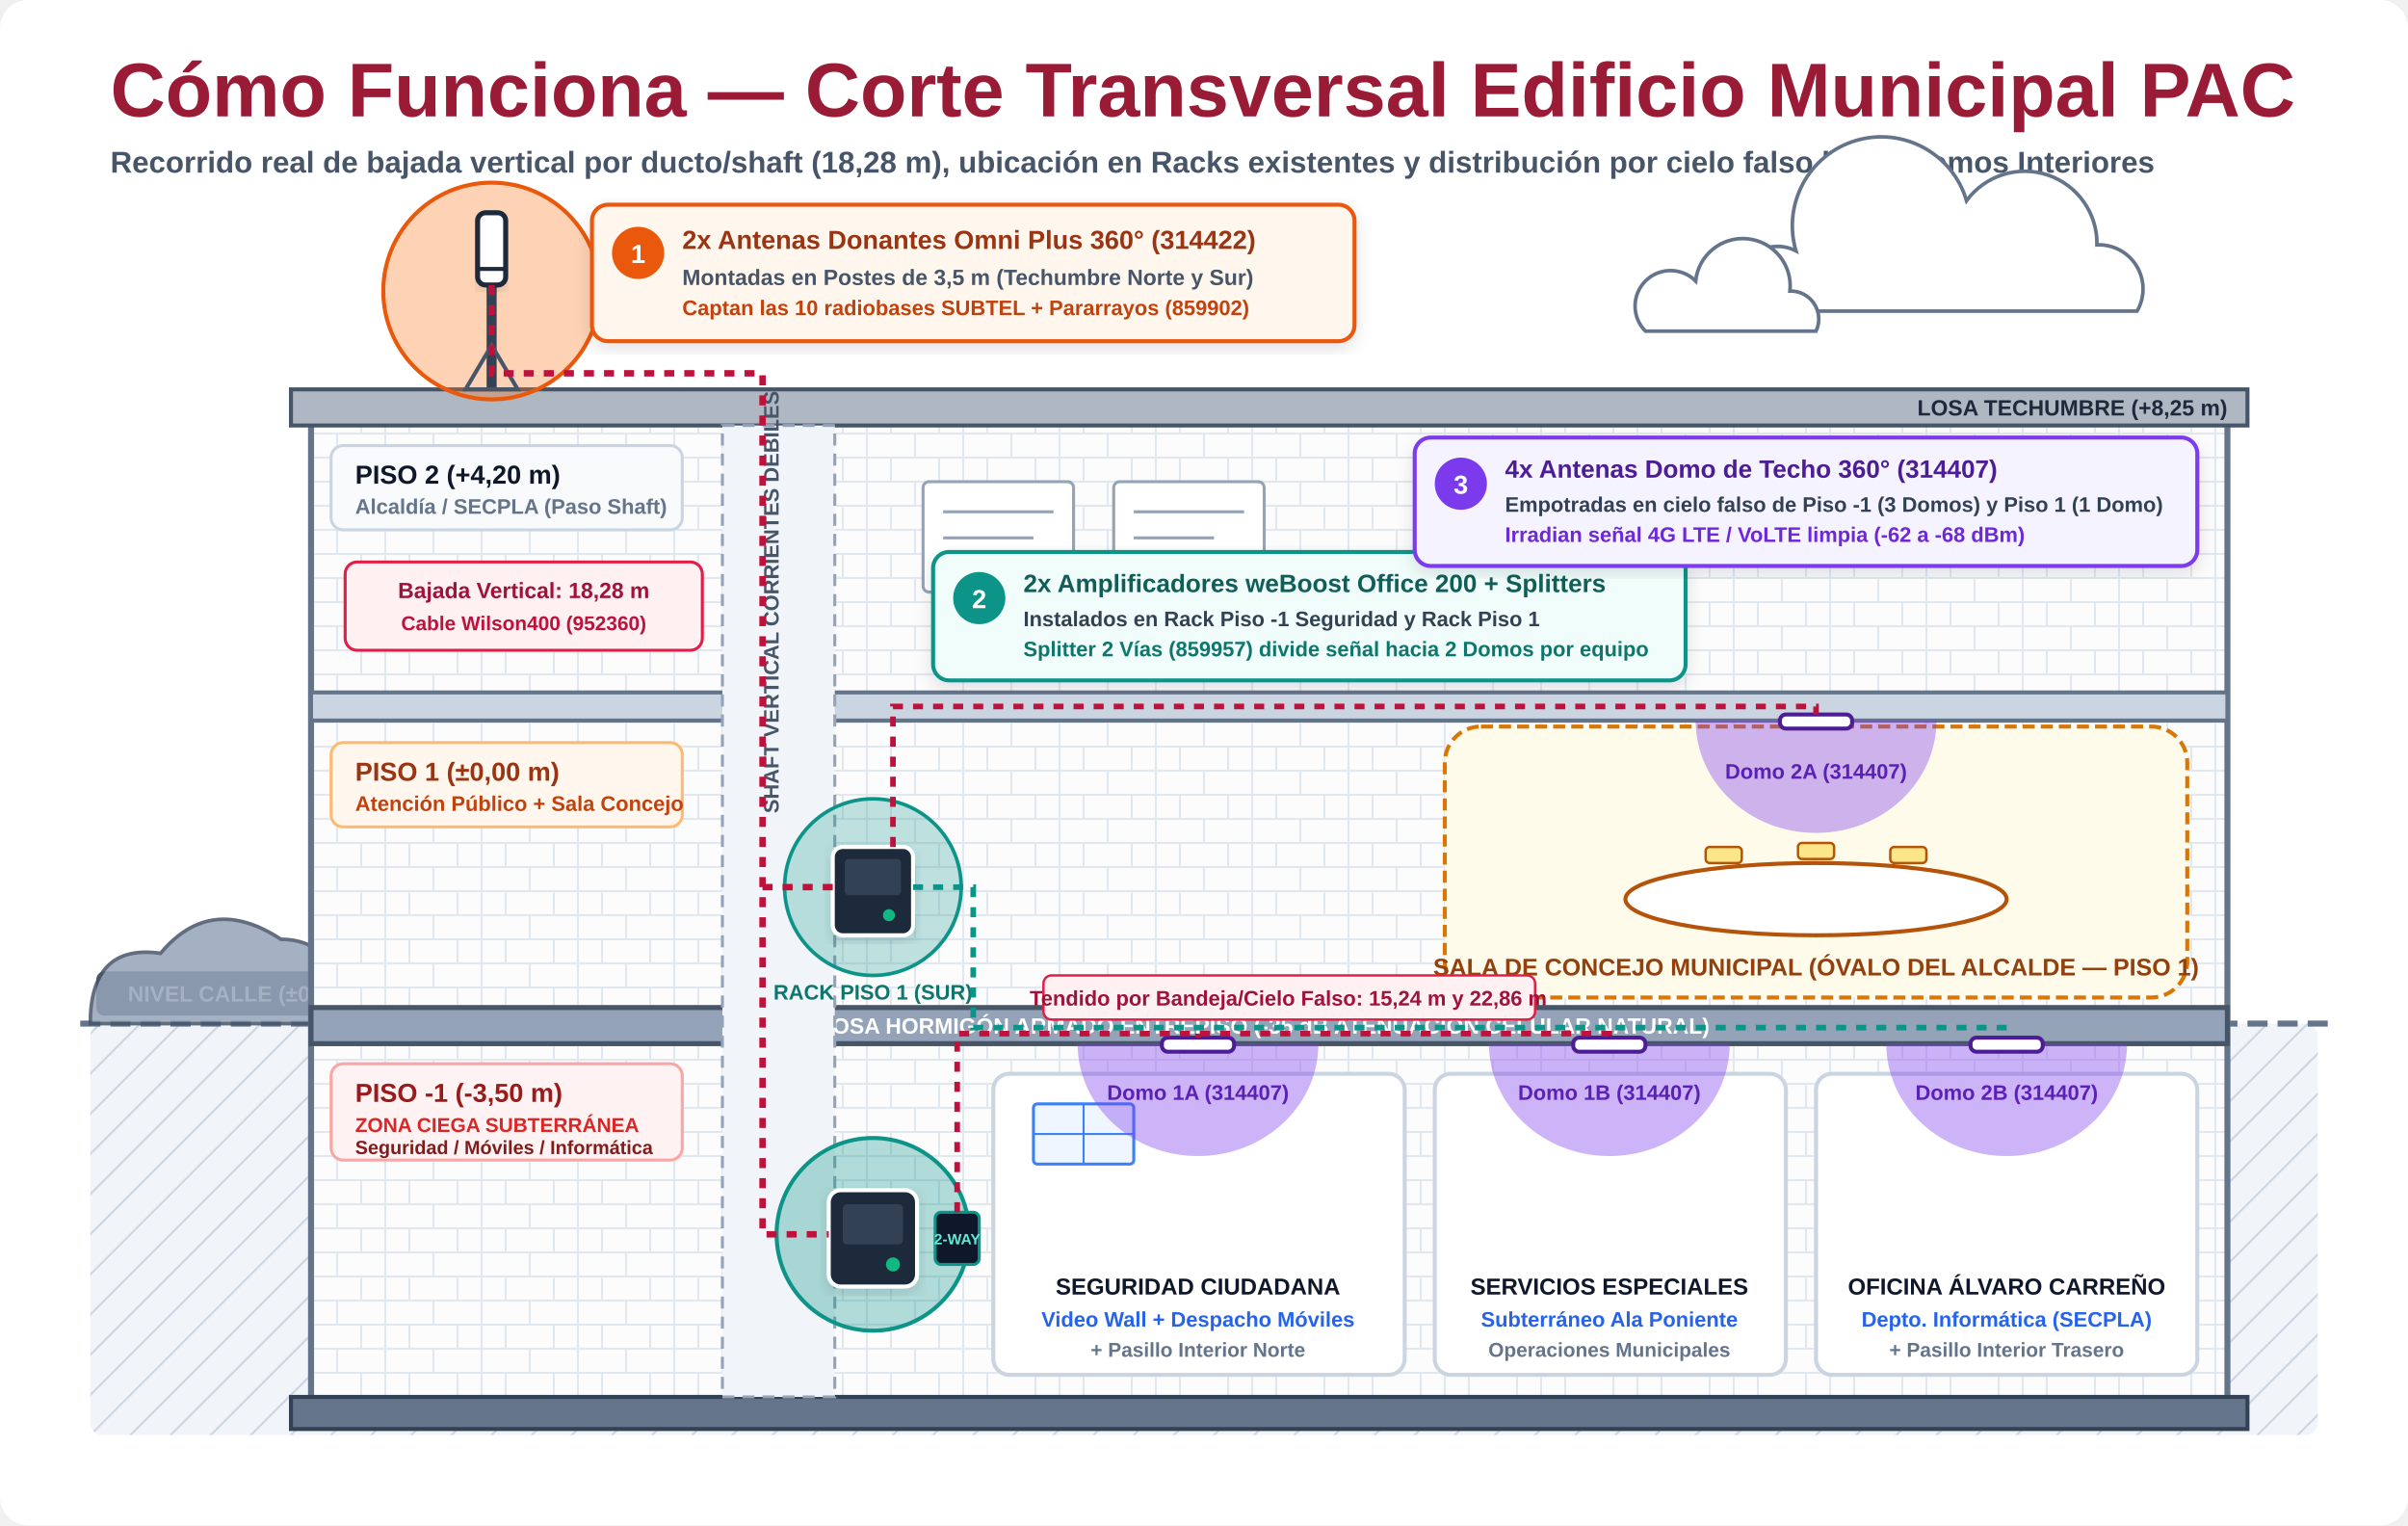
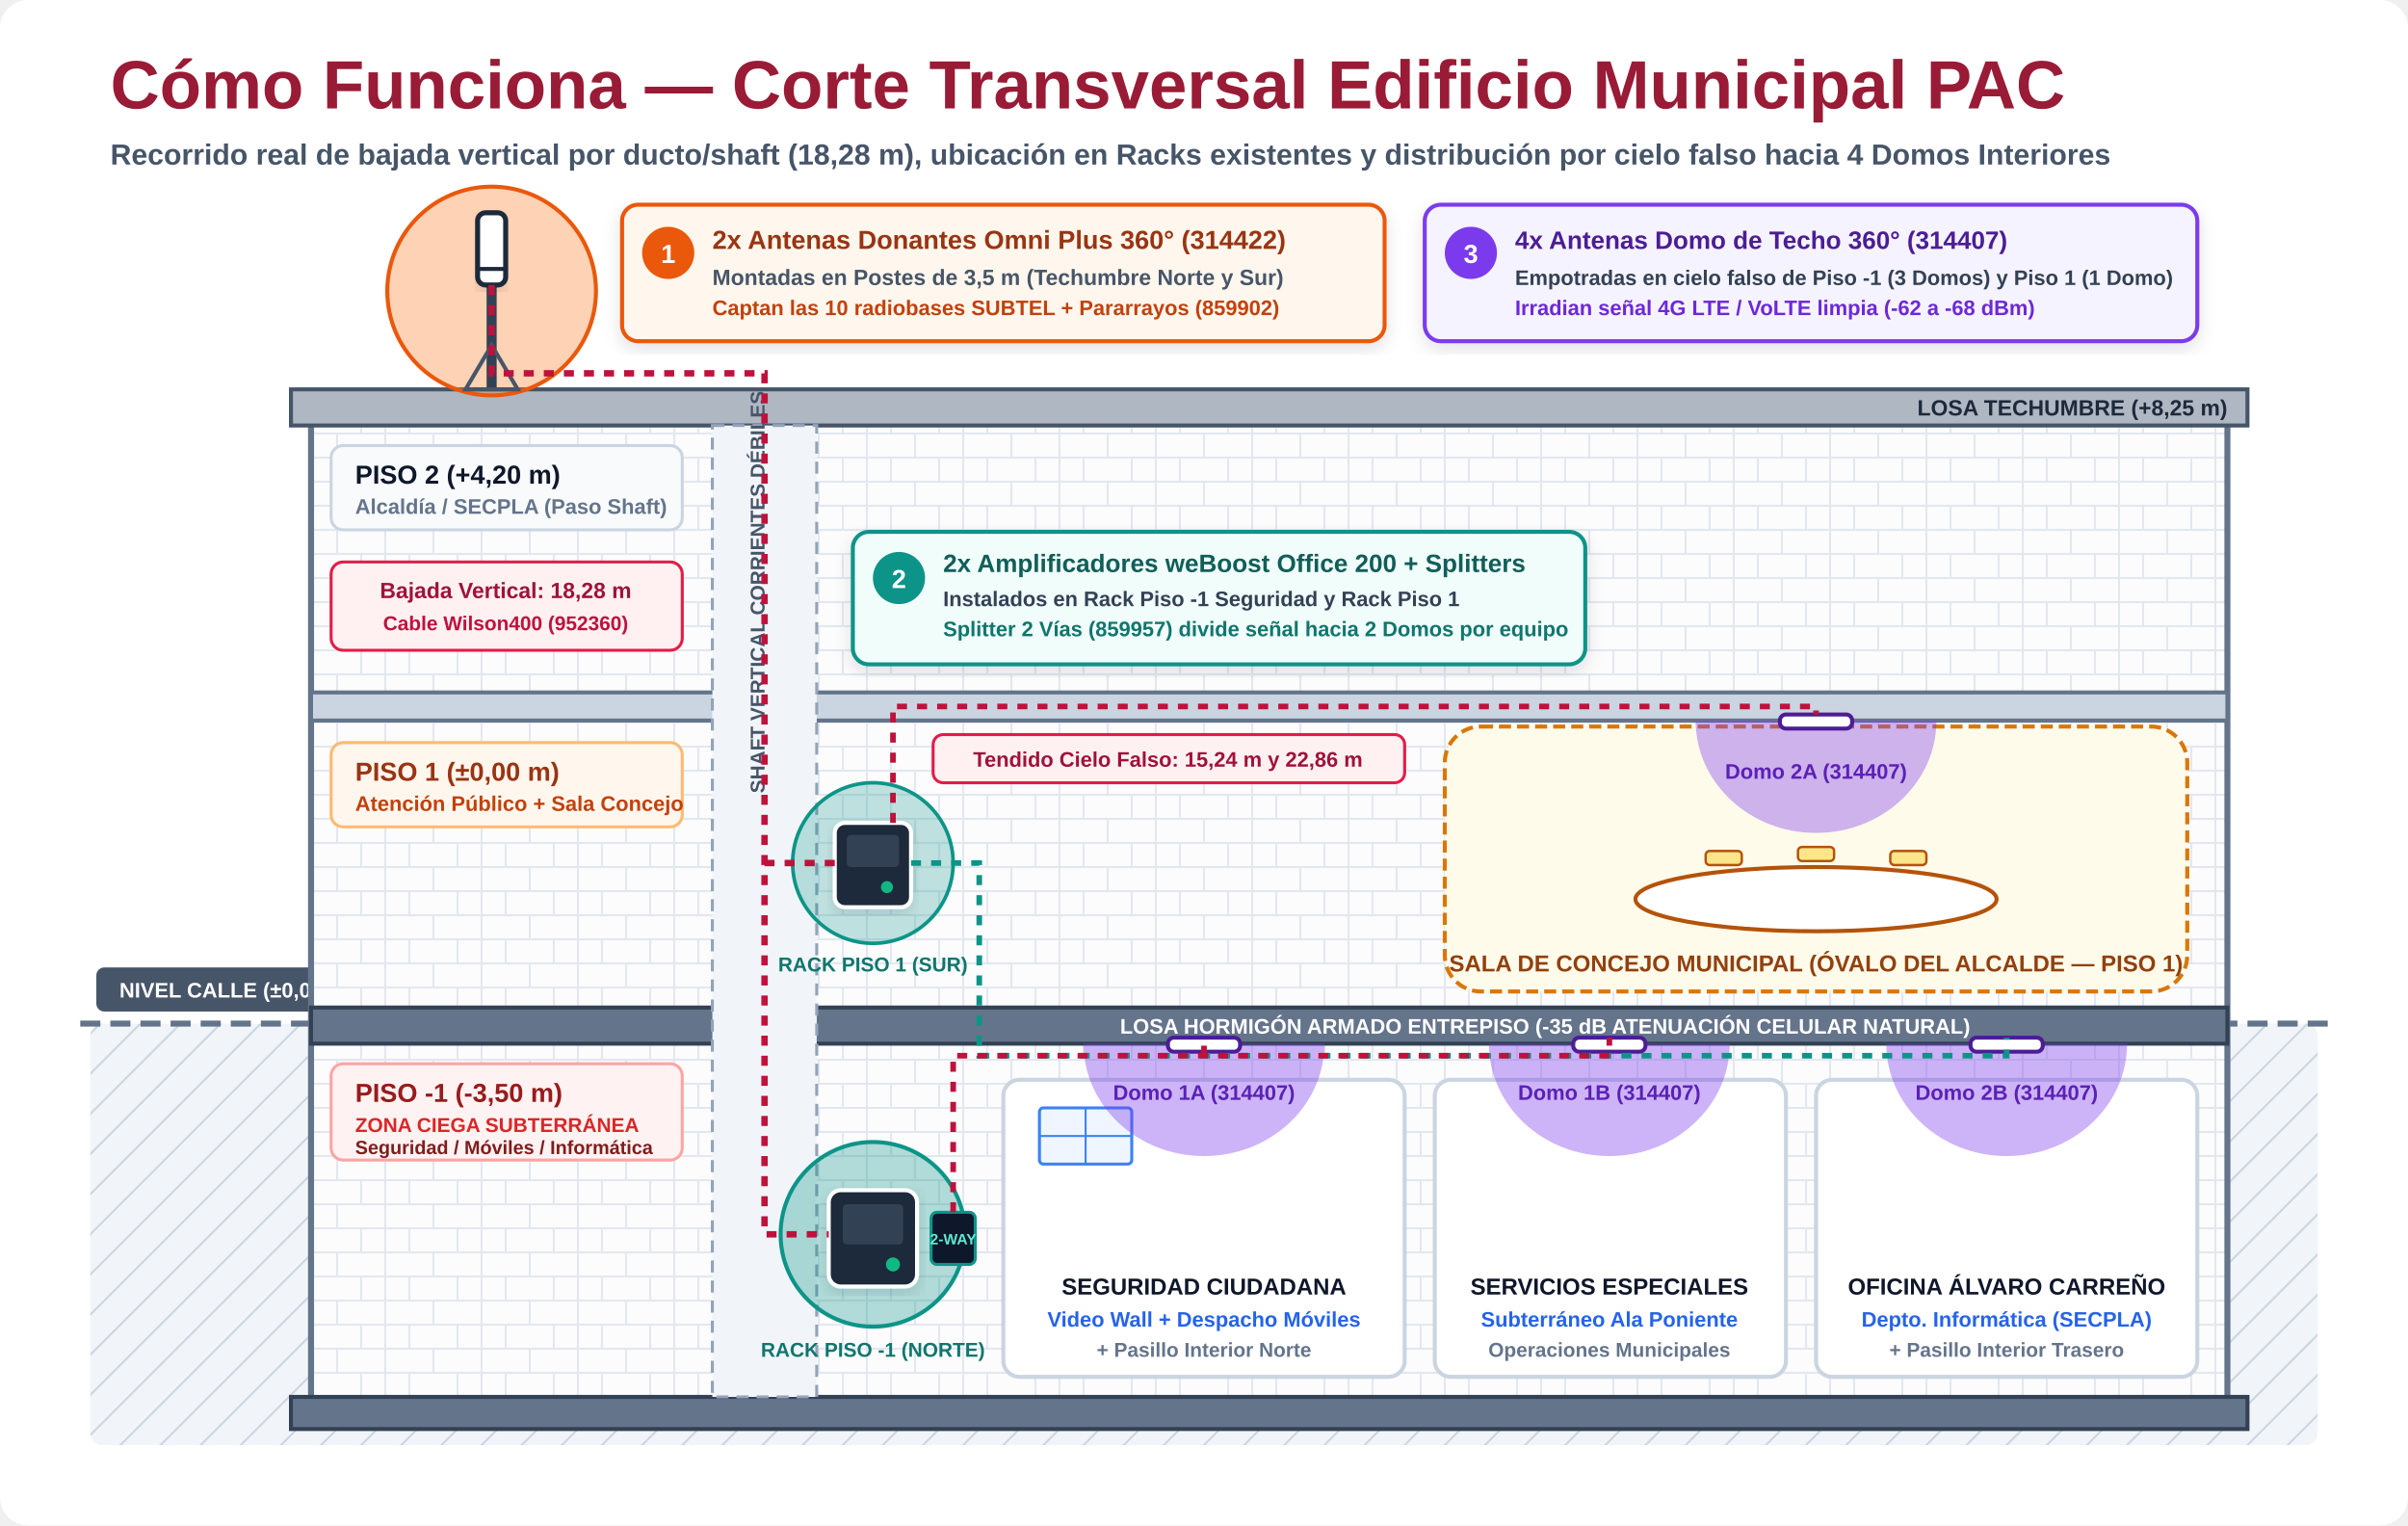
<svg xmlns="http://www.w3.org/2000/svg" viewBox="0 0 1200 760" width="100%" height="100%">
  <defs>
    <pattern id="wallBrick" width="48" height="24" patternUnits="userSpaceOnUse">
      <rect width="48" height="24" fill="#fcfcfd" />
      <path d="M0 0h48v24H0z" fill="none" stroke="#e2e8f0" stroke-width="1" />
      <path d="M24 0v12M0 12h48M12 12v12M36 12v12" stroke="#e2e8f0" stroke-width="1" />
    </pattern>
    <pattern id="subSoil" width="20" height="20" patternUnits="userSpaceOnUse">
      <rect width="20" height="20" fill="#f1f5f9" />
      <path d="M0 20L20 0M-5 5L5 -5M15 25L25 15" stroke="#cbd5e1" stroke-width="1" />
    </pattern>
    <filter id="softShadow" x="-10%" y="-10%" width="120%" height="120%">
      <feDropShadow dx="0" dy="3" stdDeviation="4" flood-color="#0f172a" flood-opacity="0.12" />
    </filter>
  </defs>
  <rect width="1200" height="760" fill="#ffffff" rx="14" />
-   <text x="55" y="58" font-family="'Plus Jakarta Sans', 'Segoe UI', Arial, sans-serif" font-size="38" font-weight="700" fill="#991b36">Cómo Funciona — Corte Transversal Edificio Municipal PAC</text>
-   <text x="55" y="86" font-family="'Plus Jakarta Sans', 'Segoe UI', Arial, sans-serif" font-size="15" font-weight="600" fill="#475569">Recorrido real de bajada vertical por ducto/shaft (18,28 m), ubicación en Racks existentes y distribución por cielo falso hacia Domos Interiores</text>
-   <g stroke="#64748b" stroke-width="1.8" fill="#ffffff">
-     <path d="M870 155 H1065 A22 22 0 0 0 1045 122 A36 36 0 0 0 980 100 A44 44 0 0 0 895 125 A20 20 0 0 0 870 155 Z" />
-     <path d="M820 165 H905 A14 14 0 0 0 892 145 A22 22 0 0 0 845 140 A15 15 0 0 0 820 165 Z" />
-   </g>
-   <rect x="45" y="510" width="1110" height="205" fill="url(#subSoil)" rx="6" />
+   <text x="55" y="54" font-family="'Plus Jakarta Sans', 'Segoe UI', Arial, sans-serif" font-size="34" font-weight="800" fill="#991b36">Cómo Funciona — Corte Transversal Edificio Municipal PAC</text>
+   <text x="55" y="82" font-family="'Plus Jakarta Sans', 'Segoe UI', Arial, sans-serif" font-size="14.5" font-weight="600" fill="#475569">Recorrido real de bajada vertical por ducto/shaft (18,28 m), ubicación en Racks existentes y distribución por cielo falso hacia 4 Domos Interiores</text>
+   <rect x="45" y="510" width="1110" height="210" fill="url(#subSoil)" rx="6" />
  <line x1="40" y1="510" x2="1160" y2="510" stroke="#64748b" stroke-width="3" stroke-dasharray="10,5" />
-   <rect x="48" y="484" width="155" height="22" rx="4" fill="#475569" />
-   <text x="125" y="499" text-anchor="middle" font-family="Arial, sans-serif" font-size="11" font-weight="700" fill="#ffffff">NIVEL CALLE (±0,00 m)</text>
-   <g fill="#94a3b8" stroke="#475569" stroke-width="1.8">
-     <path d="M45 510 Q45 470 80 475 Q105 445 140 468 Q170 468 175 510 Z" opacity="0.85" />
-   </g>
+   <rect x="48" y="482" width="140" height="22" rx="4" fill="#475569" />
+   <text x="118" y="497" text-anchor="middle" font-family="Arial, sans-serif" font-size="10.5" font-weight="700" fill="#ffffff">NIVEL CALLE (±0,00 m)</text>
  <rect x="155" y="210" width="955" height="490" fill="url(#wallBrick)" stroke="#64748b" stroke-width="3" />
  <rect x="145" y="194" width="975" height="18" fill="#aeb7c2" stroke="#475569" stroke-width="2" />
  <text x="1110" y="207" text-anchor="end" font-family="Arial, sans-serif" font-size="11" font-weight="800" fill="#1e293b">LOSA TECHUMBRE (+8,25 m)</text>
  <rect x="155" y="345" width="955" height="14" fill="#cbd5e1" stroke="#64748b" stroke-width="2" />
-   <rect x="155" y="502" width="955" height="18" fill="#94a3b8" stroke="#475569" stroke-width="2.5" />
-   <text x="630" y="515" text-anchor="middle" font-family="Arial, sans-serif" font-size="11" font-weight="800" fill="#ffffff">LOSA HORMIGÓN ARMADO ENTREPISO (-35 dB ATENUACIÓN CELULAR NATURAL)</text>
+   <rect x="155" y="502" width="955" height="18" fill="#64748b" stroke="#334155" stroke-width="2" />
+   <text x="770" y="515" text-anchor="middle" font-family="Arial, sans-serif" font-size="10.5" font-weight="800" fill="#ffffff">LOSA HORMIGÓN ARMADO ENTREPISO (-35 dB ATENUACIÓN CELULAR NATURAL)</text>
  <rect x="145" y="696" width="975" height="16" fill="#64748b" stroke="#334155" stroke-width="2" />
  <g font-family="'Plus Jakarta Sans', Arial, sans-serif" font-weight="800">
    <rect x="165" y="222" width="175" height="42" rx="6" fill="#f8fafc" stroke="#cbd5e1" stroke-width="1.5" />
    <text x="177" y="241" font-size="13" fill="#0f172a">PISO 2 (+4,20 m)</text>
    <text x="177" y="256" font-size="10.5" fill="#64748b" font-weight="600">Alcaldía / SECPLA (Paso Shaft)</text>
    <rect x="165" y="370" width="175" height="42" rx="6" fill="#fff7ed" stroke="#fdba74" stroke-width="1.5" />
    <text x="177" y="389" font-size="13" fill="#9a3412">PISO 1 (±0,00 m)</text>
    <text x="177" y="404" font-size="10.5" fill="#c2410c" font-weight="600">Atención Público + Sala Concejo</text>
    <rect x="165" y="530" width="175" height="48" rx="6" fill="#fef2f2" stroke="#fca5a5" stroke-width="1.5" />
    <text x="177" y="549" font-size="13" fill="#991b1b">PISO -1 (-3,50 m)</text>
    <text x="177" y="564" font-size="10" fill="#dc2626" font-weight="700">ZONA CIEGA SUBTERRÁNEA</text>
    <text x="177" y="575" font-size="9.5" fill="#7f1d1d" font-weight="600">Seguridad / Móviles / Informática</text>
  </g>
-   <rect x="360" y="212" width="56" height="484" fill="#f1f5f9" stroke="#94a3b8" stroke-width="1.5" stroke-dasharray="6,4" />
-   <text x="388" y="300" text-anchor="middle" font-family="Arial, sans-serif" font-size="10.5" font-weight="800" fill="#475569" transform="rotate(-90 388 300)">SHAFT VERTICAL CORRIENTES DÉBILES</text>
-   <g stroke="#94a3b8" stroke-width="1.5" fill="#ffffff">
-     <rect x="460" y="240" width="75" height="55" rx="3" />
-     <rect x="555" y="240" width="75" height="55" rx="3" />
-     <line x1="470" y1="255" x2="525" y2="255" />
-     <line x1="470" y1="268" x2="515" y2="268" />
-     <line x1="565" y1="255" x2="620" y2="255" />
-     <line x1="565" y1="268" x2="605" y2="268" />
-   </g>
-   <rect x="720" y="362" width="370" height="135" rx="18" fill="#fffbeb" stroke="#d97706" stroke-width="2" stroke-dasharray="6,3" />
-   <text x="905" y="486" text-anchor="middle" font-family="'Plus Jakarta Sans', Arial, sans-serif" font-size="12" font-weight="800" fill="#92400e">SALA DE CONCEJO MUNICIPAL (ÓVALO DEL ALCALDE — PISO 1)</text>
-   <ellipse cx="905" cy="448" rx="95" ry="18" fill="#ffffff" stroke="#b45309" stroke-width="2" />
-   <rect x="850" y="422" width="18" height="8" rx="2" fill="#fde68a" stroke="#b45309" stroke-width="1.2" />
-   <rect x="896" y="420" width="18" height="8" rx="2" fill="#fde68a" stroke="#b45309" stroke-width="1.2" />
-   <rect x="942" y="422" width="18" height="8" rx="2" fill="#fde68a" stroke="#b45309" stroke-width="1.2" />
-   <rect x="495" y="535" width="205" height="150" rx="8" fill="#ffffff" stroke="#cbd5e1" stroke-width="2" />
-   <rect x="515" y="550" width="50" height="30" rx="2" fill="#eff6ff" stroke="#3b82f6" stroke-width="1.5" />
-   <line x1="540" y1="550" x2="540" y2="580" stroke="#3b82f6" stroke-width="1" />
-   <line x1="515" y1="565" x2="565" y2="565" stroke="#3b82f6" stroke-width="1" />
-   <text x="597" y="645" text-anchor="middle" font-family="'Plus Jakarta Sans', Arial, sans-serif" font-size="11.5" font-weight="800" fill="#0f172a">SEGURIDAD CIUDADANA</text>
-   <text x="597" y="661" text-anchor="middle" font-family="'Plus Jakarta Sans', Arial, sans-serif" font-size="10.5" font-weight="700" fill="#2563eb">Video Wall + Despacho Móviles</text>
-   <text x="597" y="676" text-anchor="middle" font-family="'Plus Jakarta Sans', Arial, sans-serif" font-size="10" font-weight="600" fill="#64748b">+ Pasillo Interior Norte</text>
-   <rect x="715" y="535" width="175" height="150" rx="8" fill="#ffffff" stroke="#cbd5e1" stroke-width="2" />
+   <rect x="355" y="212" width="52" height="484" fill="#f1f5f9" stroke="#94a3b8" stroke-width="1.5" stroke-dasharray="6,4" />
+   <text x="381" y="295" text-anchor="middle" font-family="Arial, sans-serif" font-size="10" font-weight="800" fill="#475569" transform="rotate(-90 381 295)">SHAFT VERTICAL CORRIENTES DÉBILES</text>
+   <rect x="720" y="362" width="370" height="132" rx="18" fill="#fffbeb" stroke="#d97706" stroke-width="2" stroke-dasharray="6,3" />
+   <text x="905" y="484" text-anchor="middle" font-family="'Plus Jakarta Sans', Arial, sans-serif" font-size="11.5" font-weight="800" fill="#92400e">SALA DE CONCEJO MUNICIPAL (ÓVALO DEL ALCALDE — PISO 1)</text>
+   <ellipse cx="905" cy="448" rx="90" ry="16" fill="#ffffff" stroke="#b45309" stroke-width="2" />
+   <rect x="850" y="424" width="18" height="7" rx="2" fill="#fde68a" stroke="#b45309" stroke-width="1.2" />
+   <rect x="896" y="422" width="18" height="7" rx="2" fill="#fde68a" stroke="#b45309" stroke-width="1.2" />
+   <rect x="942" y="424" width="18" height="7" rx="2" fill="#fde68a" stroke="#b45309" stroke-width="1.2" />
+   <rect x="500" y="538" width="200" height="148" rx="8" fill="#ffffff" stroke="#cbd5e1" stroke-width="2" />
+   <rect x="518" y="552" width="46" height="28" rx="2" fill="#eff6ff" stroke="#3b82f6" stroke-width="1.5" />
+   <line x1="541" y1="552" x2="541" y2="580" stroke="#3b82f6" stroke-width="1" />
+   <line x1="518" y1="566" x2="564" y2="566" stroke="#3b82f6" stroke-width="1" />
+   <text x="600" y="645" text-anchor="middle" font-family="'Plus Jakarta Sans', Arial, sans-serif" font-size="11.5" font-weight="800" fill="#0f172a">SEGURIDAD CIUDADANA</text>
+   <text x="600" y="661" text-anchor="middle" font-family="'Plus Jakarta Sans', Arial, sans-serif" font-size="10.5" font-weight="700" fill="#2563eb">Video Wall + Despacho Móviles</text>
+   <text x="600" y="676" text-anchor="middle" font-family="'Plus Jakarta Sans', Arial, sans-serif" font-size="10" font-weight="600" fill="#64748b">+ Pasillo Interior Norte</text>
+   <rect x="715" y="538" width="175" height="148" rx="8" fill="#ffffff" stroke="#cbd5e1" stroke-width="2" />
  <text x="802" y="645" text-anchor="middle" font-family="'Plus Jakarta Sans', Arial, sans-serif" font-size="11.5" font-weight="800" fill="#0f172a">SERVICIOS ESPECIALES</text>
  <text x="802" y="661" text-anchor="middle" font-family="'Plus Jakarta Sans', Arial, sans-serif" font-size="10.5" font-weight="700" fill="#2563eb">Subterráneo Ala Poniente</text>
  <text x="802" y="676" text-anchor="middle" font-family="'Plus Jakarta Sans', Arial, sans-serif" font-size="10" font-weight="600" fill="#64748b">Operaciones Municipales</text>
-   <rect x="905" y="535" width="190" height="150" rx="8" fill="#ffffff" stroke="#cbd5e1" stroke-width="2" />
+   <rect x="905" y="538" width="190" height="148" rx="8" fill="#ffffff" stroke="#cbd5e1" stroke-width="2" />
  <text x="1000" y="645" text-anchor="middle" font-family="'Plus Jakarta Sans', Arial, sans-serif" font-size="11.5" font-weight="800" fill="#0f172a">OFICINA ÁLVARO CARREÑO</text>
  <text x="1000" y="661" text-anchor="middle" font-family="'Plus Jakarta Sans', Arial, sans-serif" font-size="10.5" font-weight="700" fill="#2563eb">Depto. Informática (SECPLA)</text>
  <text x="1000" y="676" text-anchor="middle" font-family="'Plus Jakarta Sans', Arial, sans-serif" font-size="10" font-weight="600" fill="#64748b">+ Pasillo Interior Trasero</text>
-   <circle cx="245" cy="145" r="54" fill="#f97316" fill-opacity="0.32" stroke="#ea580c" stroke-width="2" />
+   <circle cx="245" cy="145" r="52" fill="#f97316" fill-opacity="0.32" stroke="#ea580c" stroke-width="2" />
  <line x1="245" y1="135" x2="245" y2="194" stroke="#334155" stroke-width="5" />
  <polygon points="232,194 245,172 258,194" fill="none" stroke="#475569" stroke-width="2" />
  <rect x="238" y="106" width="14" height="36" rx="4" fill="#ffffff" stroke="#1e293b" stroke-width="2.5" filter="url(#softShadow)" />
  <line x1="238" y1="134" x2="252" y2="134" stroke="#1e293b" stroke-width="2" />
-   <rect x="295" y="102" width="380" height="68" rx="8" fill="#fff7ed" stroke="#ea580c" stroke-width="2" filter="url(#softShadow)" />
-   <circle cx="318" cy="126" r="13" fill="#ea580c" />
-   <text x="318" y="131" text-anchor="middle" font-family="Arial, sans-serif" font-size="13" font-weight="900" fill="#ffffff">1</text>
-   <text x="340" y="124" font-family="'Plus Jakarta Sans', Arial, sans-serif" font-size="13" font-weight="800" fill="#9a3412">2x Antenas Donantes Omni Plus 360° (314422)</text>
-   <text x="340" y="142" font-family="'Plus Jakarta Sans', Arial, sans-serif" font-size="11" font-weight="600" fill="#475569">Montadas en Postes de 3,5 m (Techumbre Norte y Sur)</text>
-   <text x="340" y="157" font-family="'Plus Jakarta Sans', Arial, sans-serif" font-size="10.5" font-weight="700" fill="#c2410c">Captan las 10 radiobases SUBTEL + Pararrayos (859902)</text>
-   <circle cx="435" cy="442" r="44" fill="#0d9488" fill-opacity="0.26" stroke="#0d9488" stroke-width="1.8" />
-   <rect x="415" y="422" width="40" height="44" rx="5" fill="#1e293b" stroke="#ffffff" stroke-width="2" filter="url(#softShadow)" />
-   <rect x="421" y="428" width="28" height="18" rx="2" fill="#334155" />
-   <circle cx="443" cy="456" r="3" fill="#10b981" />
-   <text x="435" y="498" text-anchor="middle" font-family="'Plus Jakarta Sans', Arial, sans-serif" font-size="10.5" font-weight="800" fill="#0f766e">RACK PISO 1 (SUR)</text>
-   <circle cx="435" cy="615" r="48" fill="#0d9488" fill-opacity="0.32" stroke="#0d9488" stroke-width="2" />
+   <rect x="310" y="102" width="380" height="68" rx="8" fill="#fff7ed" stroke="#ea580c" stroke-width="2" filter="url(#softShadow)" />
+   <circle cx="333" cy="126" r="13" fill="#ea580c" />
+   <text x="333" y="131" text-anchor="middle" font-family="Arial, sans-serif" font-size="13" font-weight="900" fill="#ffffff">1</text>
+   <text x="355" y="124" font-family="'Plus Jakarta Sans', Arial, sans-serif" font-size="13" font-weight="800" fill="#9a3412">2x Antenas Donantes Omni Plus 360° (314422)</text>
+   <text x="355" y="142" font-family="'Plus Jakarta Sans', Arial, sans-serif" font-size="11" font-weight="600" fill="#475569">Montadas en Postes de 3,5 m (Techumbre Norte y Sur)</text>
+   <text x="355" y="157" font-family="'Plus Jakarta Sans', Arial, sans-serif" font-size="10.5" font-weight="700" fill="#c2410c">Captan las 10 radiobases SUBTEL + Pararrayos (859902)</text>
+   <circle cx="435" cy="430" r="40" fill="#0d9488" fill-opacity="0.26" stroke="#0d9488" stroke-width="1.8" />
+   <rect x="416" y="410" width="38" height="42" rx="5" fill="#1e293b" stroke="#ffffff" stroke-width="2" filter="url(#softShadow)" />
+   <rect x="422" y="416" width="26" height="16" rx="2" fill="#334155" />
+   <circle cx="442" cy="442" r="3" fill="#10b981" />
+   <text x="435" y="484" text-anchor="middle" font-family="'Plus Jakarta Sans', Arial, sans-serif" font-size="10" font-weight="800" fill="#0f766e">RACK PISO 1 (SUR)</text>
+   <circle cx="435" cy="615" r="46" fill="#0d9488" fill-opacity="0.32" stroke="#0d9488" stroke-width="2" />
  <rect x="413" y="593" width="44" height="48" rx="6" fill="#1e293b" stroke="#ffffff" stroke-width="2" filter="url(#softShadow)" />
  <rect x="420" y="600" width="30" height="20" rx="2" fill="#334155" />
  <circle cx="445" cy="630" r="3.5" fill="#10b981" />
-   <rect x="466" y="604" width="22" height="26" rx="3" fill="#0f172a" stroke="#0d9488" stroke-width="1.5" />
-   <text x="477" y="620" text-anchor="middle" font-family="Arial, sans-serif" font-size="7.5" font-weight="800" fill="#5eead4">2-WAY</text>
-   <rect x="465" y="275" width="375" height="64" rx="8" fill="#f0fdfa" stroke="#0d9488" stroke-width="2" filter="url(#softShadow)" />
-   <circle cx="488" cy="298" r="13" fill="#0d9488" />
-   <text x="488" y="303" text-anchor="middle" font-family="Arial, sans-serif" font-size="13" font-weight="900" fill="#ffffff">2</text>
-   <text x="510" y="295" font-family="'Plus Jakarta Sans', Arial, sans-serif" font-size="12.5" font-weight="800" fill="#115e59">2x Amplificadores weBoost Office 200 + Splitters</text>
-   <text x="510" y="312" font-family="'Plus Jakarta Sans', Arial, sans-serif" font-size="10.5" font-weight="600" fill="#334155">Instalados en Rack Piso -1 Seguridad y Rack Piso 1</text>
-   <text x="510" y="327" font-family="'Plus Jakarta Sans', Arial, sans-serif" font-size="10.5" font-weight="700" fill="#0f766e">Splitter 2 Vías (859957) divide señal hacia 2 Domos por equipo</text>
+   <rect x="464" y="604" width="22" height="26" rx="3" fill="#0f172a" stroke="#0d9488" stroke-width="1.5" />
+   <text x="475" y="620" text-anchor="middle" font-family="Arial, sans-serif" font-size="7.5" font-weight="800" fill="#5eead4">2-WAY</text>
+   <text x="435" y="676" text-anchor="middle" font-family="'Plus Jakarta Sans', Arial, sans-serif" font-size="10" font-weight="800" fill="#0f766e">RACK PISO -1 (NORTE)</text>
+   <rect x="425" y="265" width="365" height="66" rx="8" fill="#f0fdfa" stroke="#0d9488" stroke-width="2" filter="url(#softShadow)" />
+   <circle cx="448" cy="288" r="13" fill="#0d9488" />
+   <text x="448" y="293" text-anchor="middle" font-family="Arial, sans-serif" font-size="13" font-weight="900" fill="#ffffff">2</text>
+   <text x="470" y="285" font-family="'Plus Jakarta Sans', Arial, sans-serif" font-size="12.5" font-weight="800" fill="#115e59">2x Amplificadores weBoost Office 200 + Splitters</text>
+   <text x="470" y="302" font-family="'Plus Jakarta Sans', Arial, sans-serif" font-size="10.5" font-weight="600" fill="#334155">Instalados en Rack Piso -1 Seguridad y Rack Piso 1</text>
+   <text x="470" y="317" font-family="'Plus Jakarta Sans', Arial, sans-serif" font-size="10.5" font-weight="700" fill="#0f766e">Splitter 2 Vías (859957) divide señal hacia 2 Domos por equipo</text>
  <path d="M845 359 A60 56 0 0 0 965 359 Z" fill="#7c3aed" fill-opacity="0.38" />
  <rect x="887" y="356" width="36" height="7" rx="3" fill="#ffffff" stroke="#4c1d95" stroke-width="2" />
  <text x="905" y="388" text-anchor="middle" font-family="'Plus Jakarta Sans', Arial, sans-serif" font-size="10.5" font-weight="800" fill="#5b21b6">Domo 2A (314407)</text>
-   <path d="M537 520 A60 56 0 0 0 657 520 Z" fill="#7c3aed" fill-opacity="0.38" />
-   <rect x="579" y="517" width="36" height="7" rx="3" fill="#ffffff" stroke="#4c1d95" stroke-width="2" />
-   <text x="597" y="548" text-anchor="middle" font-family="'Plus Jakarta Sans', Arial, sans-serif" font-size="10.5" font-weight="800" fill="#5b21b6">Domo 1A (314407)</text>
+   <path d="M540 520 A60 56 0 0 0 660 520 Z" fill="#7c3aed" fill-opacity="0.38" />
+   <rect x="582" y="517" width="36" height="7" rx="3" fill="#ffffff" stroke="#4c1d95" stroke-width="2" />
+   <text x="600" y="548" text-anchor="middle" font-family="'Plus Jakarta Sans', Arial, sans-serif" font-size="10.5" font-weight="800" fill="#5b21b6">Domo 1A (314407)</text>
  <path d="M742 520 A60 56 0 0 0 862 520 Z" fill="#7c3aed" fill-opacity="0.38" />
  <rect x="784" y="517" width="36" height="7" rx="3" fill="#ffffff" stroke="#4c1d95" stroke-width="2" />
  <text x="802" y="548" text-anchor="middle" font-family="'Plus Jakarta Sans', Arial, sans-serif" font-size="10.5" font-weight="800" fill="#5b21b6">Domo 1B (314407)</text>
  <path d="M940 520 A60 56 0 0 0 1060 520 Z" fill="#7c3aed" fill-opacity="0.38" />
  <rect x="982" y="517" width="36" height="7" rx="3" fill="#ffffff" stroke="#4c1d95" stroke-width="2" />
  <text x="1000" y="548" text-anchor="middle" font-family="'Plus Jakarta Sans', Arial, sans-serif" font-size="10.5" font-weight="800" fill="#5b21b6">Domo 2B (314407)</text>
-   <rect x="705" y="218" width="390" height="64" rx="8" fill="#f5f3ff" stroke="#7c3aed" stroke-width="2" filter="url(#softShadow)" />
-   <circle cx="728" cy="241" r="13" fill="#7c3aed" />
-   <text x="728" y="246" text-anchor="middle" font-family="Arial, sans-serif" font-size="13" font-weight="900" fill="#ffffff">3</text>
-   <text x="750" y="238" font-family="'Plus Jakarta Sans', Arial, sans-serif" font-size="12.5" font-weight="800" fill="#4c1d95">4x Antenas Domo de Techo 360° (314407)</text>
-   <text x="750" y="255" font-family="'Plus Jakarta Sans', Arial, sans-serif" font-size="10.5" font-weight="600" fill="#334155">Empotradas en cielo falso de Piso -1 (3 Domos) y Piso 1 (1 Domo)</text>
-   <text x="750" y="270" font-family="'Plus Jakarta Sans', Arial, sans-serif" font-size="10.5" font-weight="700" fill="#6d28d9">Irradian señal 4G LTE / VoLTE limpia (-62 a -68 dBm)</text>
-   <path d="M245 142 V186 H380 V615 H413" fill="none" stroke="#be123c" stroke-width="3.2" stroke-dasharray="5,5" />
-   <path d="M380 442 H415" fill="none" stroke="#be123c" stroke-width="3.2" stroke-dasharray="5,5" />
-   <rect x="172" y="280" width="178" height="44" rx="6" fill="#fff1f2" stroke="#e11d48" stroke-width="1.5" />
-   <text x="261" y="298" text-anchor="middle" font-family="'Plus Jakarta Sans', Arial, sans-serif" font-size="11" font-weight="800" fill="#9f1239">Bajada Vertical: 18,28 m</text>
-   <text x="261" y="314" text-anchor="middle" font-family="'Plus Jakarta Sans', Arial, sans-serif" font-size="10" font-weight="700" fill="#be123c">Cable Wilson400 (952360)</text>
-   <path d="M445 422 V352 H905 V356" fill="none" stroke="#be123c" stroke-width="2.8" stroke-dasharray="5,5" />
-   <path d="M455 442 H485 V512 H1000 V517" fill="none" stroke="#0d9488" stroke-width="2.8" stroke-dasharray="5,5" />
-   <path d="M477 604 V515 H802 V517" fill="none" stroke="#be123c" stroke-width="2.8" stroke-dasharray="5,5" />
-   <path d="M597 515 V517" fill="none" stroke="#be123c" stroke-width="2.8" stroke-dasharray="5,5" />
-   <rect x="520" y="486" width="245" height="22" rx="4" fill="#fff1f2" stroke="#e11d48" stroke-width="1.2" />
-   <text x="642" y="501" text-anchor="middle" font-family="'Plus Jakarta Sans', Arial, sans-serif" font-size="10.5" font-weight="800" fill="#9f1239">Tendido por Bandeja/Cielo Falso: 15,24 m y 22,86 m</text>
+   <rect x="710" y="102" width="385" height="68" rx="8" fill="#f5f3ff" stroke="#7c3aed" stroke-width="2" filter="url(#softShadow)" />
+   <circle cx="733" cy="126" r="13" fill="#7c3aed" />
+   <text x="733" y="131" text-anchor="middle" font-family="Arial, sans-serif" font-size="13" font-weight="900" fill="#ffffff">3</text>
+   <text x="755" y="124" font-family="'Plus Jakarta Sans', Arial, sans-serif" font-size="12.5" font-weight="800" fill="#4c1d95">4x Antenas Domo de Techo 360° (314407)</text>
+   <text x="755" y="142" font-family="'Plus Jakarta Sans', Arial, sans-serif" font-size="10.5" font-weight="600" fill="#334155">Empotradas en cielo falso de Piso -1 (3 Domos) y Piso 1 (1 Domo)</text>
+   <text x="755" y="157" font-family="'Plus Jakarta Sans', Arial, sans-serif" font-size="10.5" font-weight="700" fill="#6d28d9">Irradian señal 4G LTE / VoLTE limpia (-62 a -68 dBm)</text>
+   <path d="M245 142 V186 H381 V615 H413" fill="none" stroke="#be123c" stroke-width="3.2" stroke-dasharray="5,5" />
+   <path d="M381 430 H416" fill="none" stroke="#be123c" stroke-width="3.2" stroke-dasharray="5,5" />
+   <rect x="165" y="280" width="175" height="44" rx="6" fill="#fff1f2" stroke="#e11d48" stroke-width="1.5" />
+   <text x="252" y="298" text-anchor="middle" font-family="'Plus Jakarta Sans', Arial, sans-serif" font-size="11" font-weight="800" fill="#9f1239">Bajada Vertical: 18,28 m</text>
+   <text x="252" y="314" text-anchor="middle" font-family="'Plus Jakarta Sans', Arial, sans-serif" font-size="10" font-weight="700" fill="#be123c">Cable Wilson400 (952360)</text>
+   <path d="M445 410 V352 H905 V356" fill="none" stroke="#be123c" stroke-width="2.8" stroke-dasharray="5,5" />
+   <path d="M454 430 H488 V526 H1000 V517" fill="none" stroke="#0d9488" stroke-width="2.8" stroke-dasharray="5,5" />
+   <path d="M475 604 V526 H802 V517" fill="none" stroke="#be123c" stroke-width="2.8" stroke-dasharray="5,5" />
+   <path d="M600 526 V517" fill="none" stroke="#be123c" stroke-width="2.8" stroke-dasharray="5,5" />
+   <rect x="465" y="366" width="235" height="24" rx="5" fill="#fff1f2" stroke="#e11d48" stroke-width="1.5" />
+   <text x="582" y="382" text-anchor="middle" font-family="'Plus Jakarta Sans', Arial, sans-serif" font-size="10.5" font-weight="800" fill="#9f1239">Tendido Cielo Falso: 15,24 m y 22,86 m</text>
</svg>
